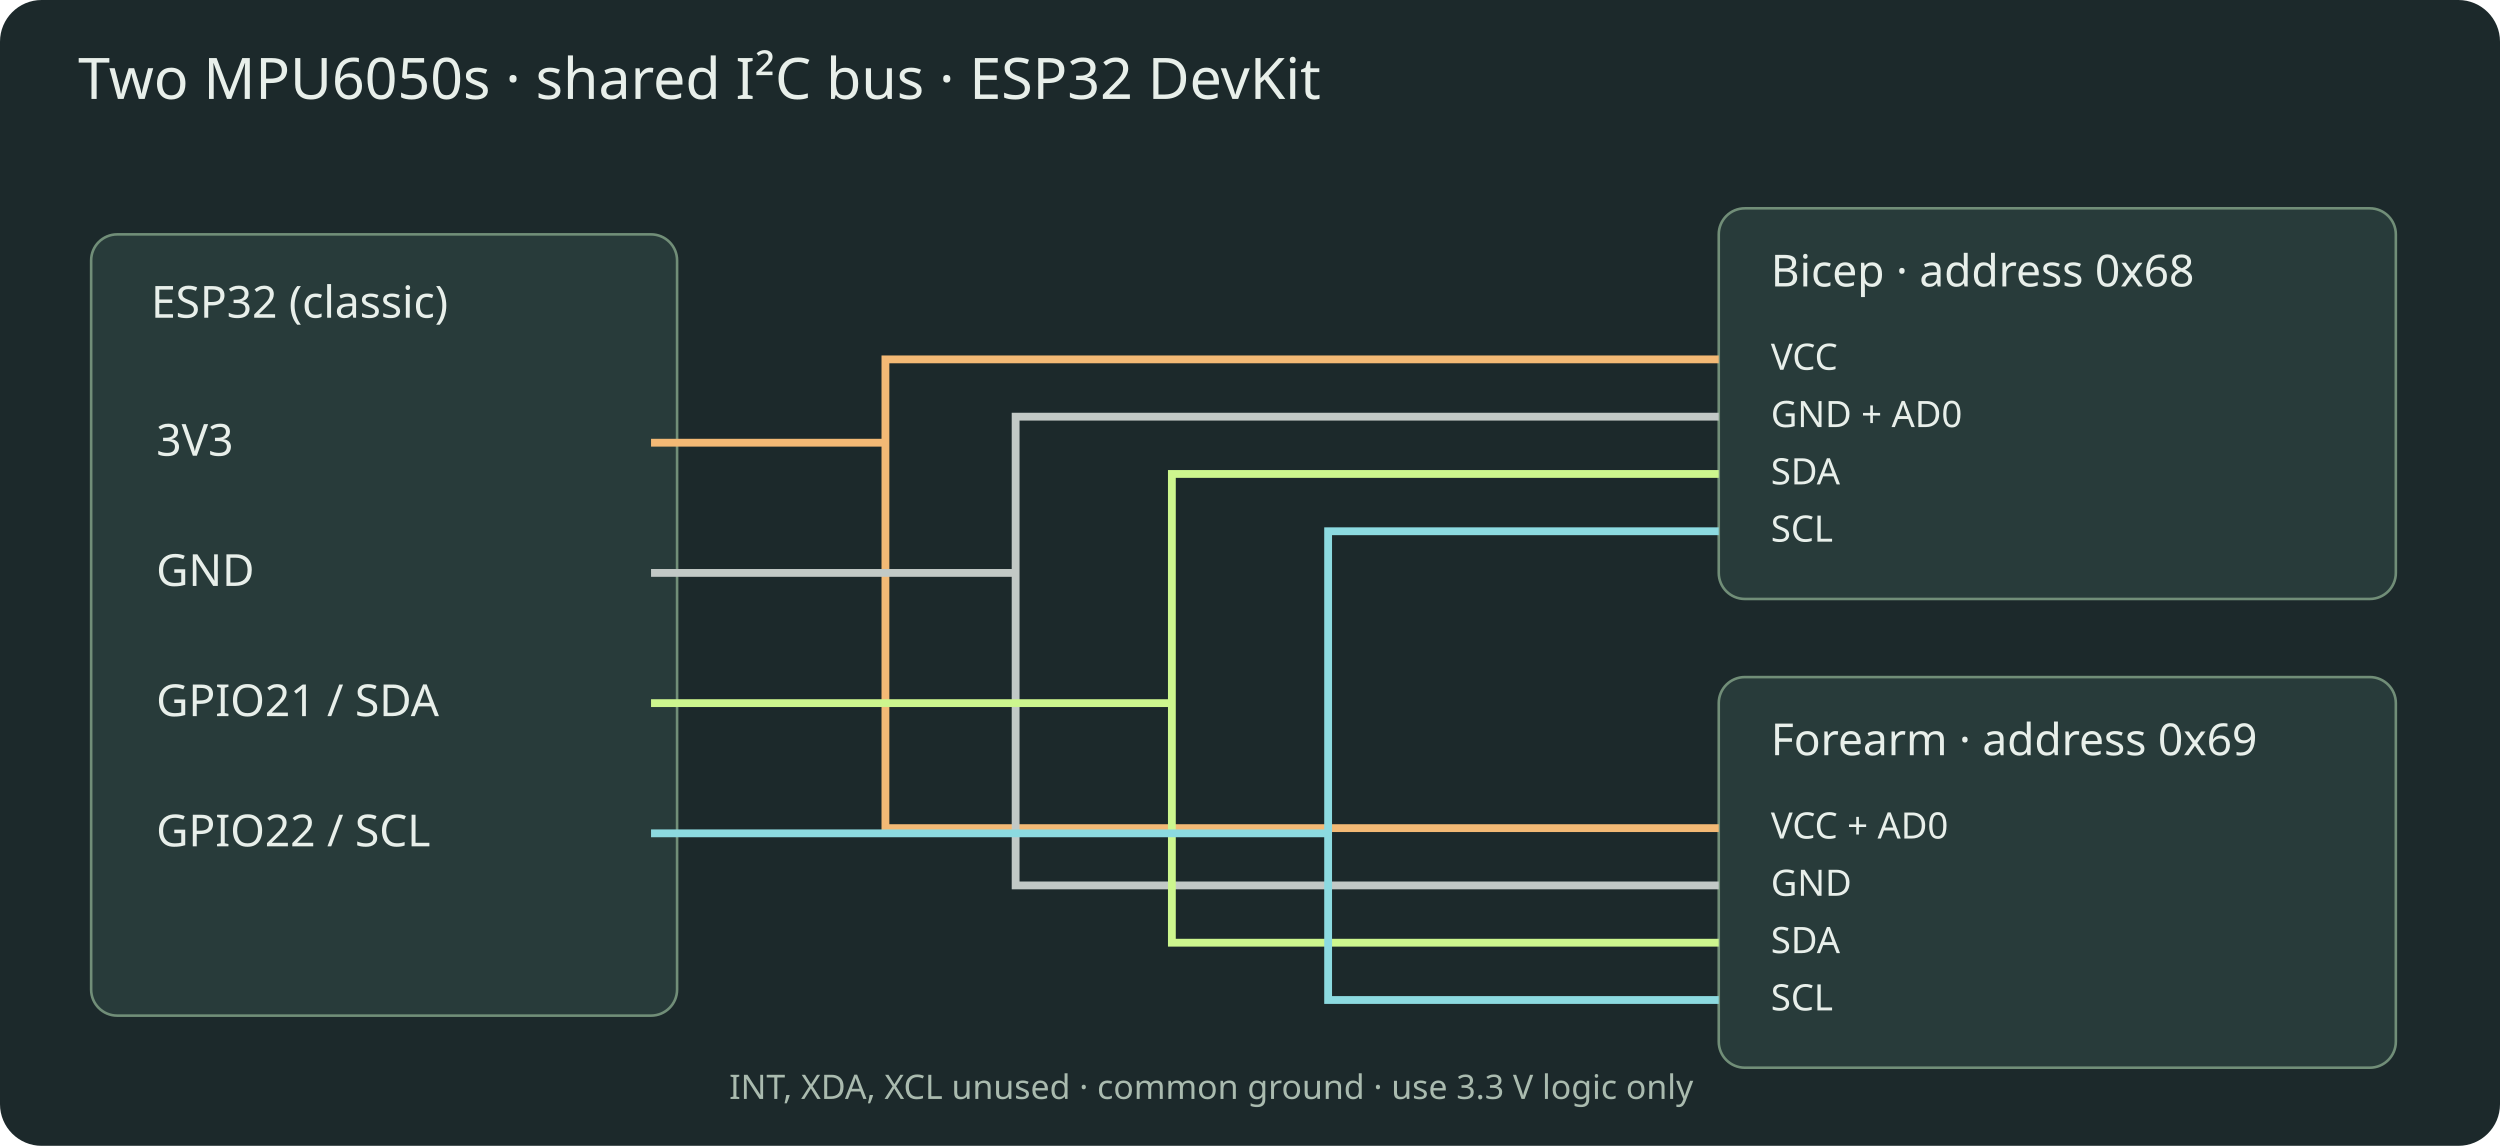
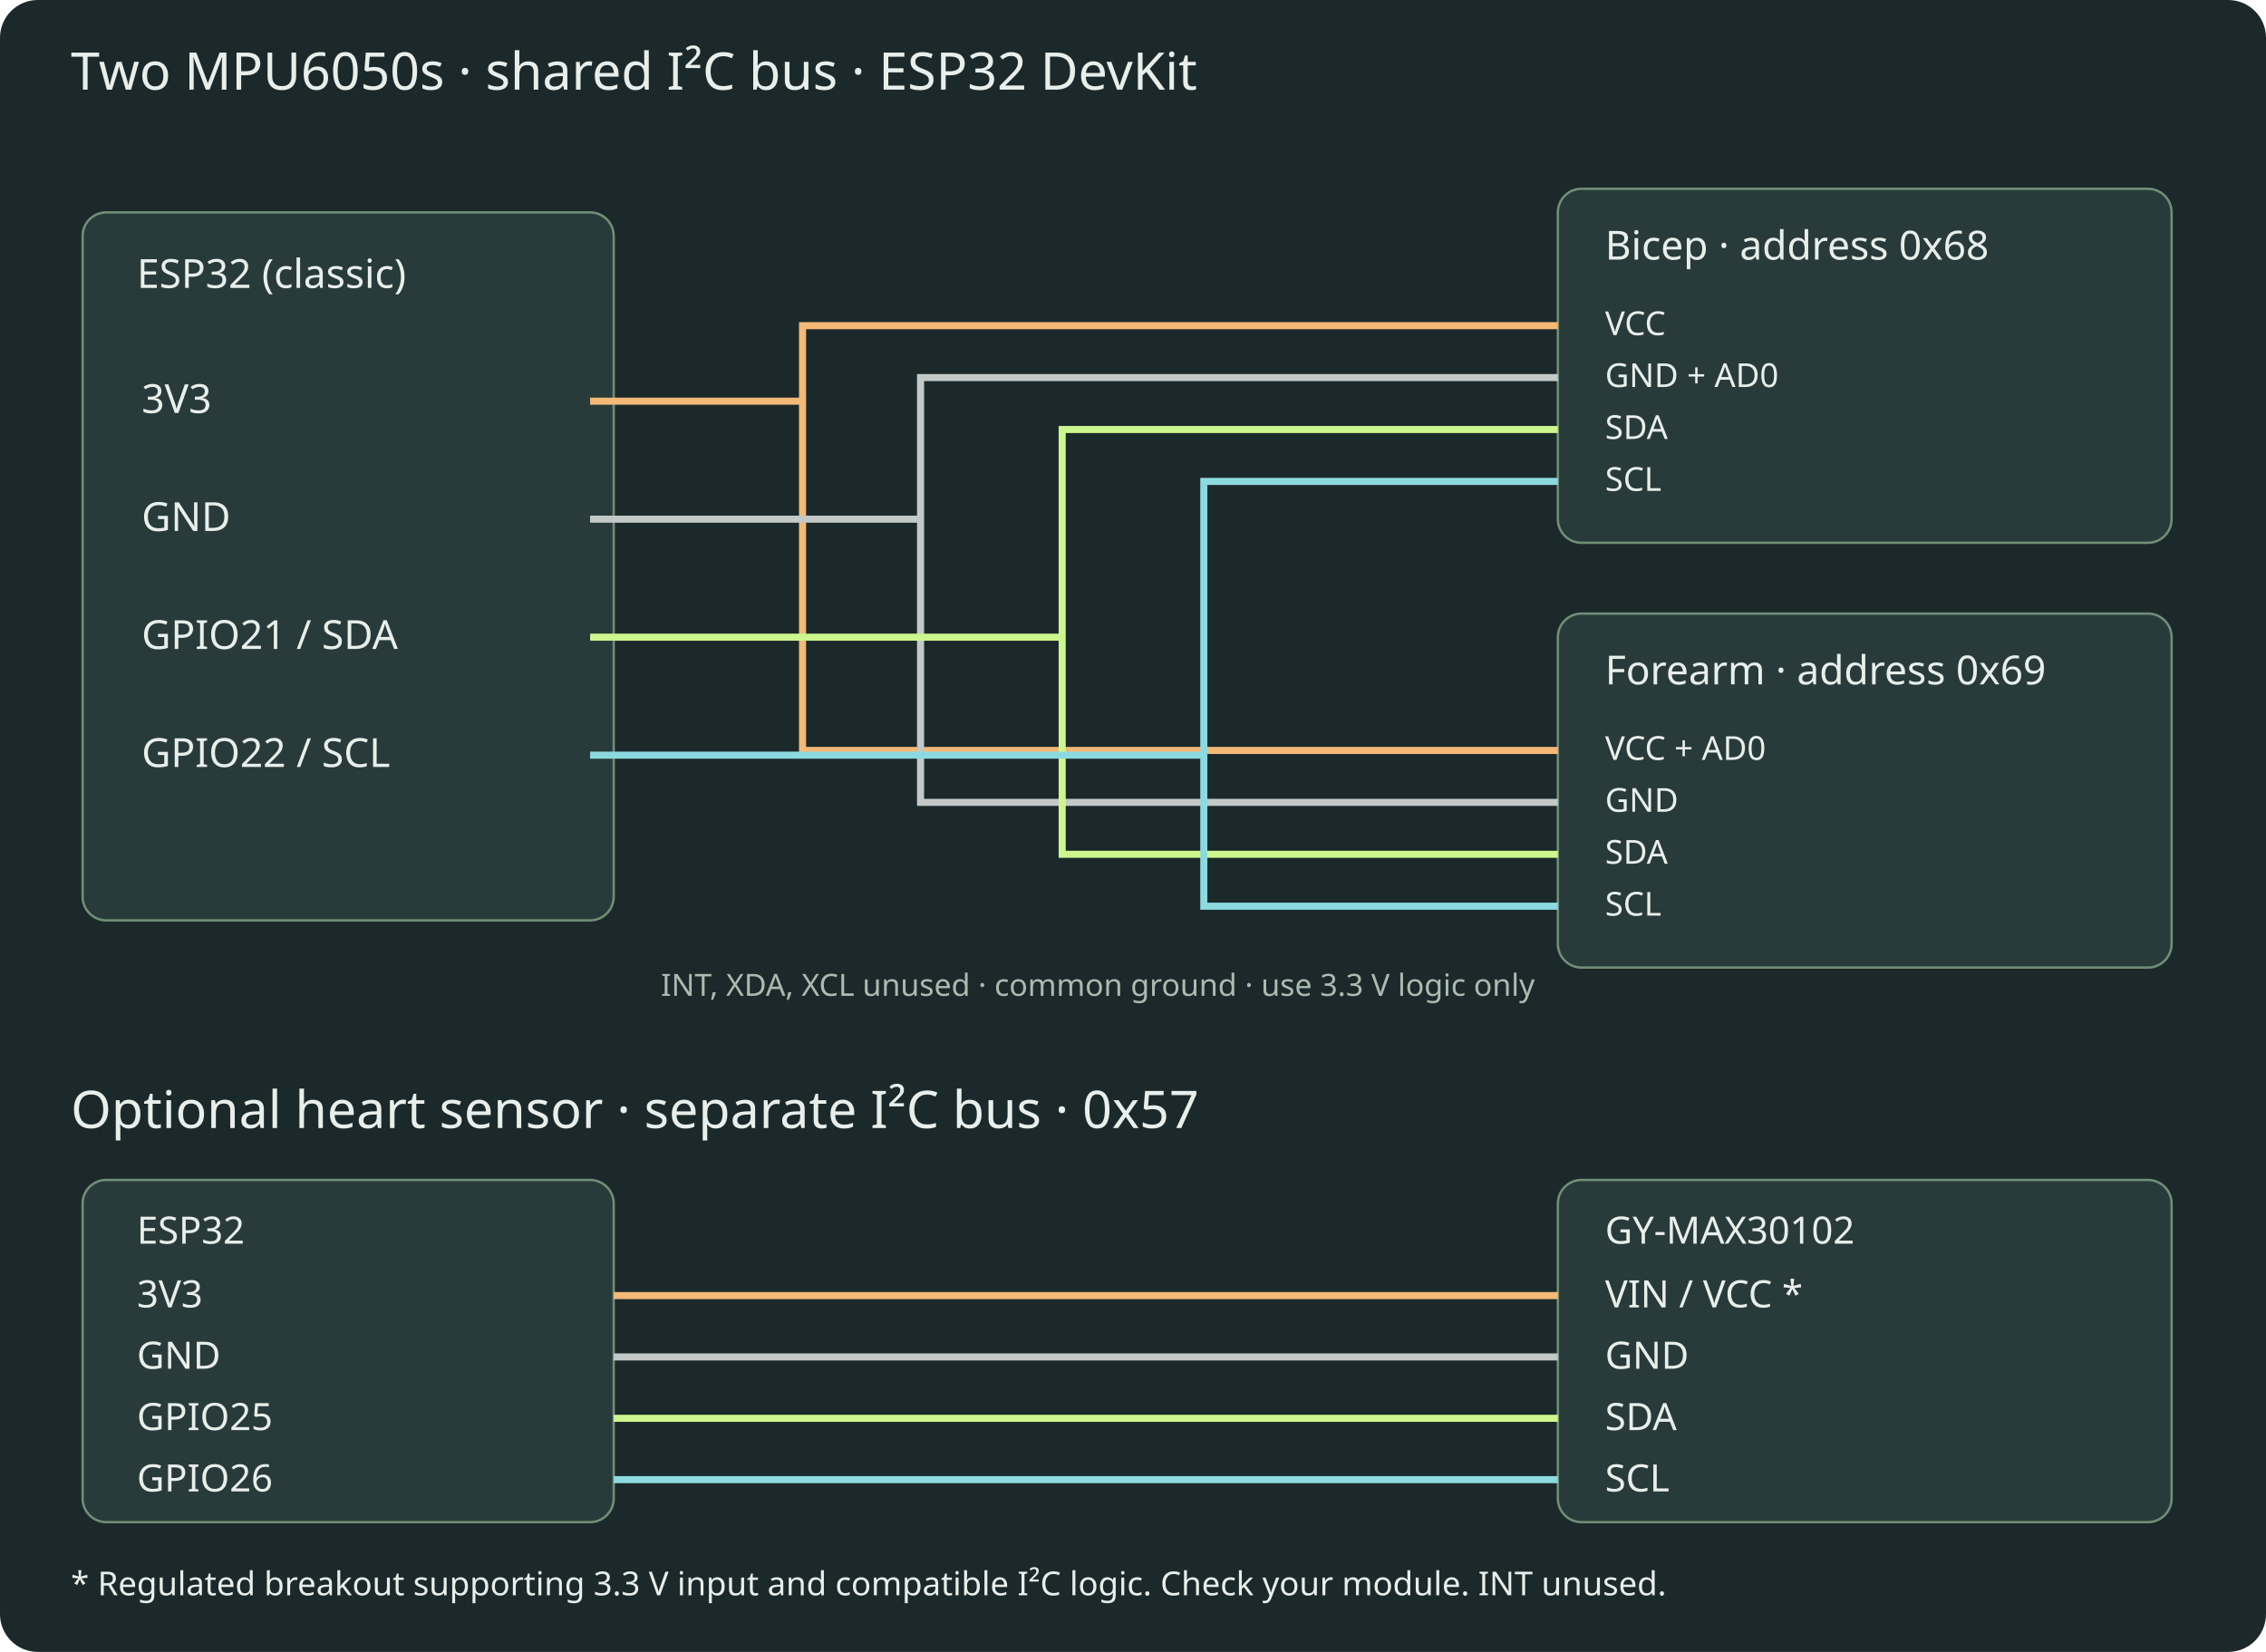
- <svg xmlns="http://www.w3.org/2000/svg" width="960" height="440" viewBox="0 0 960 440">
-   <rect width="960" height="440" rx="16" fill="#1c292b" />
+ <svg xmlns="http://www.w3.org/2000/svg" width="960" height="700" viewBox="0 0 960 700">
+   <rect width="960" height="700" rx="16" fill="#1c292b" />
  <g font-family="sans-serif" font-size="17" fill="#e8efea">
    <text x="30" y="38" font-size="22">Two MPU6050s · shared I²C bus · ESP32 DevKit</text>
    <g fill="#283b3a" stroke="#718e78">
      <rect x="35" y="90" width="225" height="300" rx="10" />
      <rect x="660" y="80" width="260" height="150" rx="10" />
      <rect x="660" y="260" width="260" height="150" rx="10" />
    </g>
    <text x="58" y="122">ESP32 (classic)</text>
    <text x="680" y="110">Bicep · address 0x68</text>
    <text x="680" y="290">Forearm · address 0x69</text>
    <text x="60" y="175">3V3</text>
    <text x="60" y="225">GND</text>
    <text x="60" y="275">GPIO21 / SDA</text>
    <text x="60" y="325">GPIO22 / SCL</text>
    <g font-size="14">
      <text x="680" y="142">VCC</text>
      <text x="680" y="164">GND + AD0</text>
      <text x="680" y="186">SDA</text>
      <text x="680" y="208">SCL</text>
      <text x="680" y="322">VCC + AD0</text>
      <text x="680" y="344">GND</text>
      <text x="680" y="366">SDA</text>
      <text x="680" y="388">SCL</text>
    </g>
    <g fill="none" stroke-width="3">
      <path d="M250 170H340V138H660M340 170V318H660" stroke="#f3b975" />
      <path d="M250 220H390V160H660M390 220V340H660" stroke="#c2c9c6" />
      <path d="M250 270H450V182H660M450 270V362H660" stroke="#cdf68e" />
      <path d="M250 320H510V204H660M510 320V384H660" stroke="#8cdae0" />
    </g>
    <text x="280" y="422" font-size="13" fill="#aabbaf">INT, XDA, XCL unused · common ground · use 3.3 V logic only</text>
  </g>
+   <g font-family="sans-serif" fill="#e8efea">
+     <text x="30" y="478" font-size="22">Optional heart sensor · separate I²C bus · 0x57</text>
+     <rect x="35" y="500" width="225" height="145" rx="10" fill="#283b3a" stroke="#718e78" />
+     <rect x="660" y="500" width="260" height="145" rx="10" fill="#283b3a" stroke="#718e78" />
+     <g font-size="16">
+       <text x="58" y="527">ESP32</text>
+       <text x="680" y="527">GY-MAX30102</text>
+       <text x="58" y="554">3V3</text>
+       <text x="58" y="580">GND</text>
+       <text x="58" y="606">GPIO25</text>
+       <text x="58" y="632">GPIO26</text>
+       <text x="680" y="554">VIN / VCC *</text>
+       <text x="680" y="580">GND</text>
+       <text x="680" y="606">SDA</text>
+       <text x="680" y="632">SCL</text>
+     </g>
+     <g stroke-width="3">
+       <path d="M260 549H660" stroke="#f3b975" />
+       <path d="M260 575H660" stroke="#c2c9c6" />
+       <path d="M260 601H660" stroke="#cdf68e" />
+       <path d="M260 627H660" stroke="#8cdae0" />
+     </g>
+     <text x="30" y="676" font-size="14">* Regulated breakout supporting 3.3 V input and compatible I²C logic. Check your module. INT unused.</text>
+   </g>
</svg>
